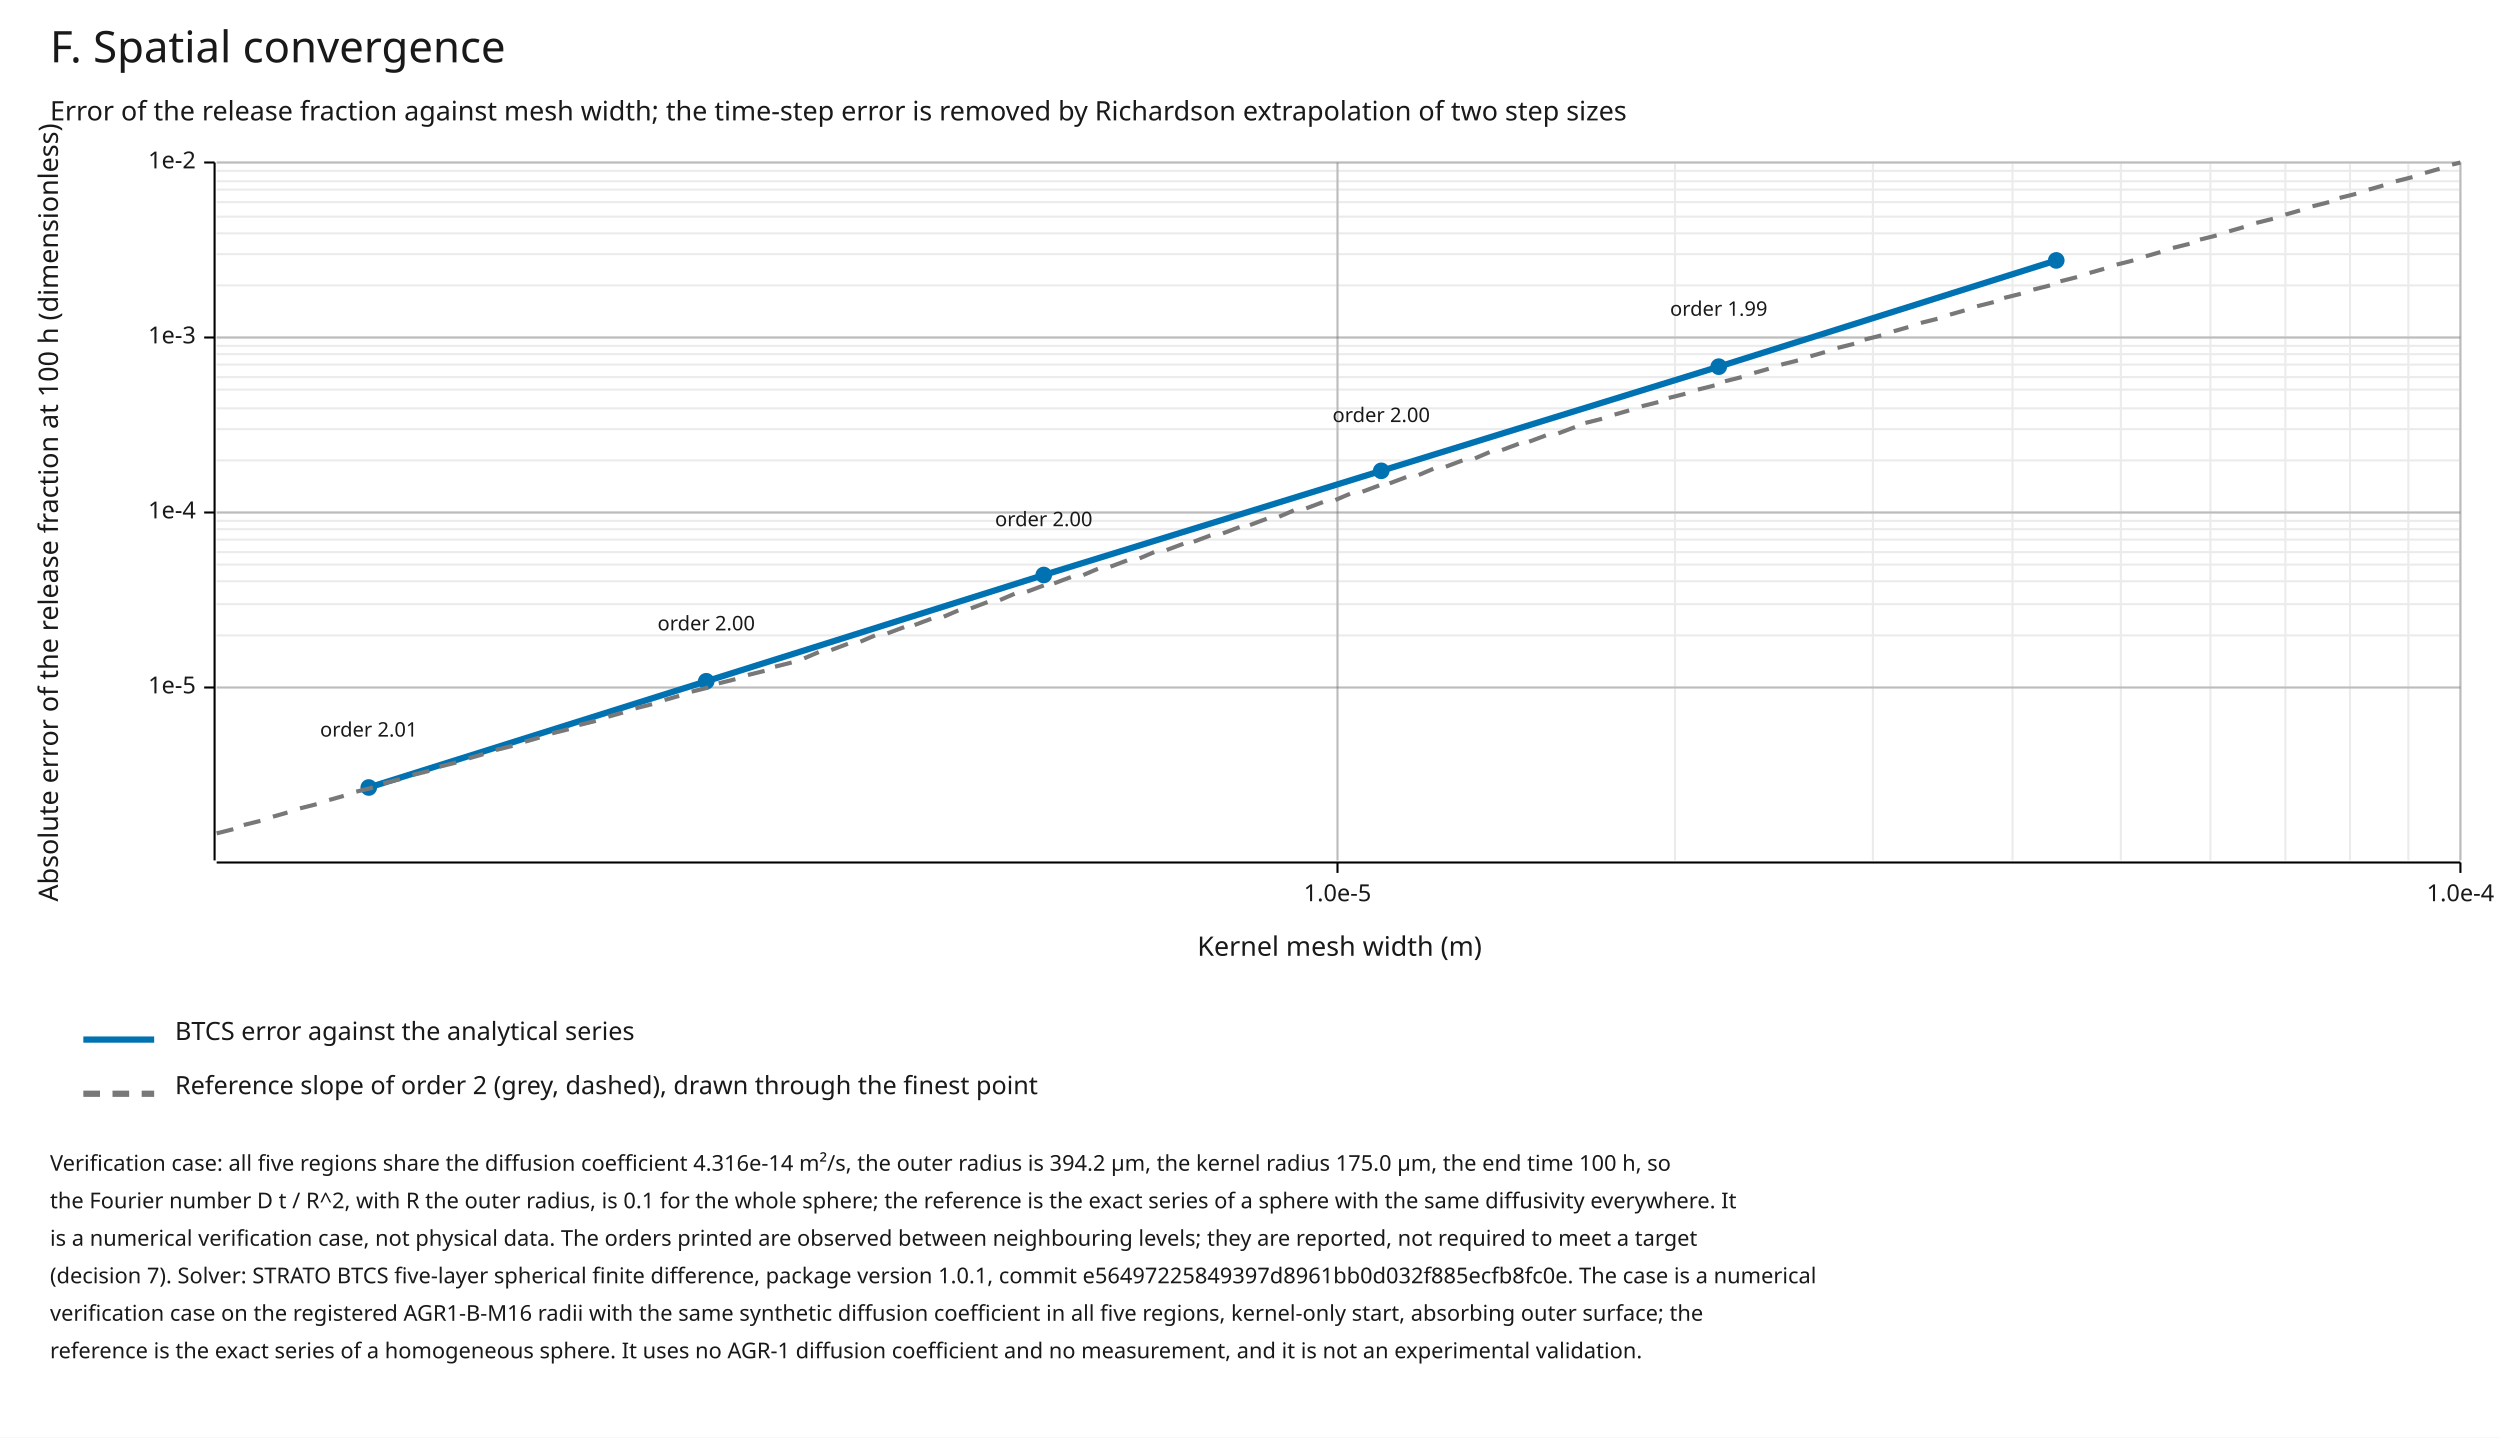
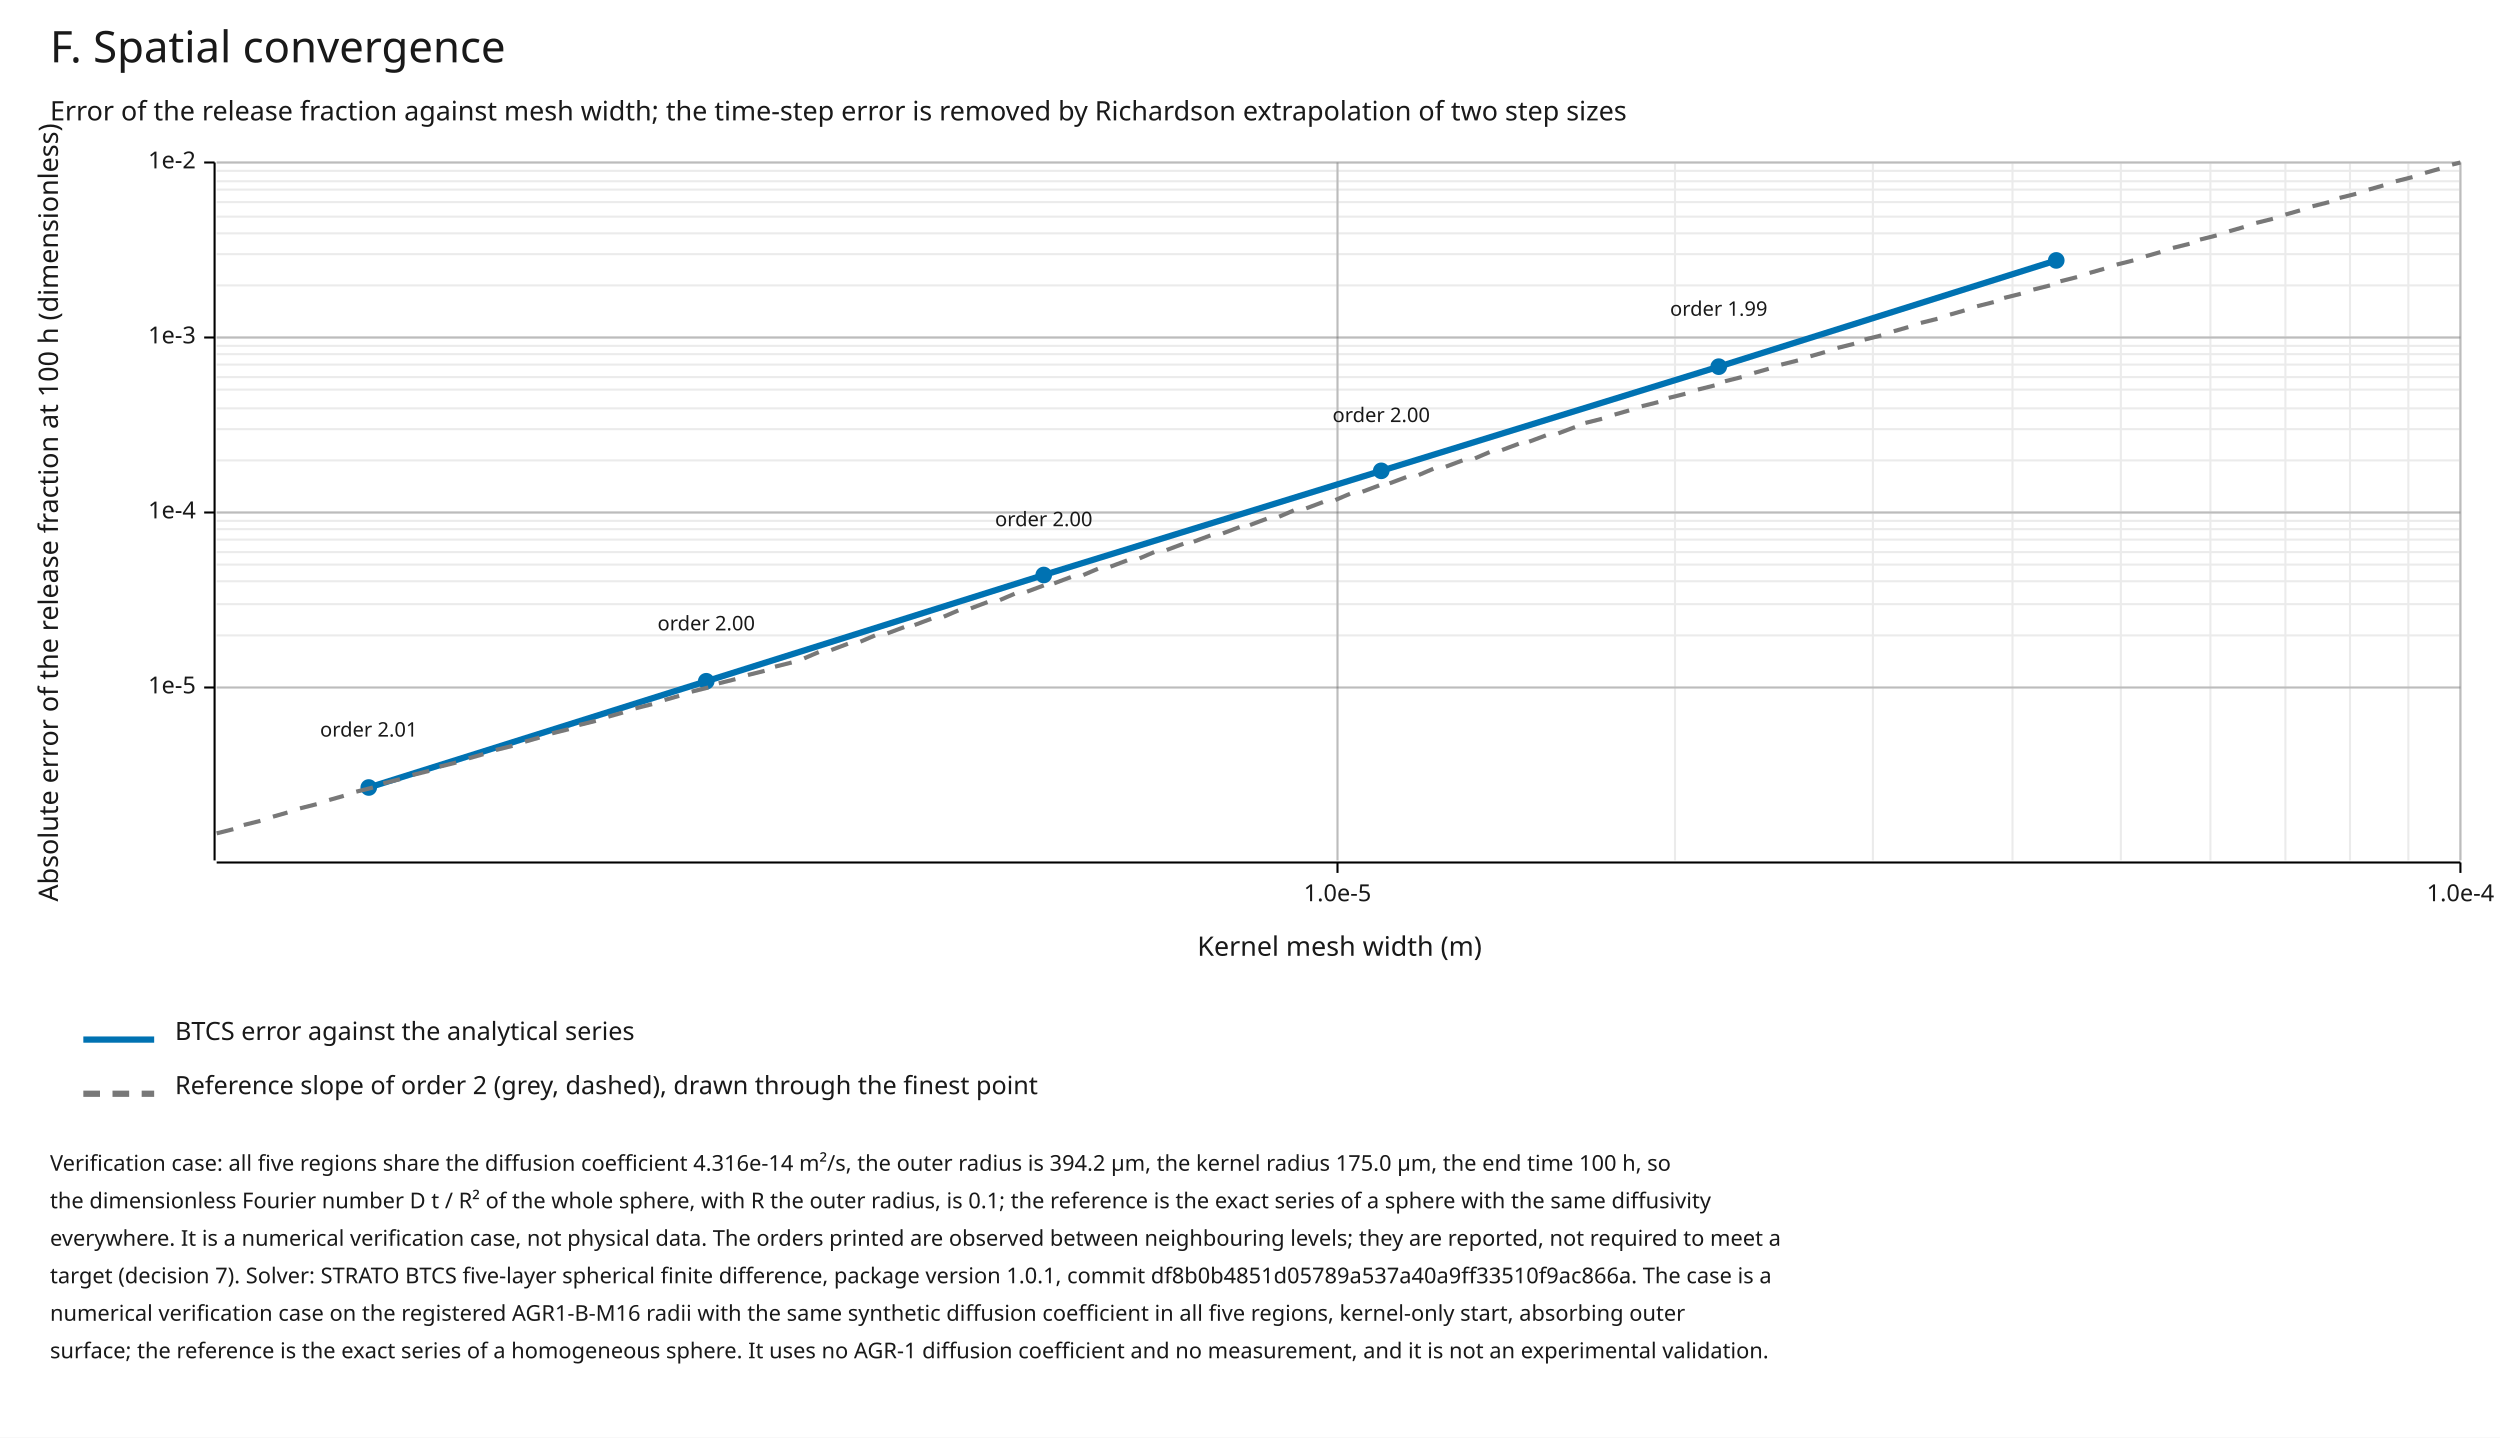
<svg xmlns="http://www.w3.org/2000/svg" width="1200" height="690" viewBox="0 0 1200 690">
  <rect x="0" y="0" width="1200" height="690" opacity="1" fill="#FFFFFF" stroke="none" />
  <text x="24" y="14" dy="0.76em" text-anchor="start" font-family="sans-serif" font-size="20.968" opacity="1" fill="#191919">
F. Spatial convergence
</text>
  <text x="24" y="48" dy="0.76em" text-anchor="start" font-family="sans-serif" font-size="12.903" opacity="1" fill="#191919">
Error of the release fraction against mesh width; the time-step error is removed by Richardson extrapolation of two step sizes
</text>
  <line opacity="1" stroke="#EBEBEB" stroke-width="1" x1="642" y1="413" x2="642" y2="78" />
  <line opacity="1" stroke="#EBEBEB" stroke-width="1" x1="804" y1="413" x2="804" y2="78" />
  <line opacity="1" stroke="#EBEBEB" stroke-width="1" x1="899" y1="413" x2="899" y2="78" />
  <line opacity="1" stroke="#EBEBEB" stroke-width="1" x1="966" y1="413" x2="966" y2="78" />
  <line opacity="1" stroke="#EBEBEB" stroke-width="1" x1="1018" y1="413" x2="1018" y2="78" />
  <line opacity="1" stroke="#EBEBEB" stroke-width="1" x1="1061" y1="413" x2="1061" y2="78" />
  <line opacity="1" stroke="#EBEBEB" stroke-width="1" x1="1097" y1="413" x2="1097" y2="78" />
  <line opacity="1" stroke="#EBEBEB" stroke-width="1" x1="1128" y1="413" x2="1128" y2="78" />
  <line opacity="1" stroke="#EBEBEB" stroke-width="1" x1="1156" y1="413" x2="1156" y2="78" />
  <line opacity="1" stroke="#EBEBEB" stroke-width="1" x1="1181" y1="413" x2="1181" y2="78" />
  <line opacity="1" stroke="#EBEBEB" stroke-width="1" x1="1181" y1="413" x2="1181" y2="78" />
  <line opacity="1" stroke="#EBEBEB" stroke-width="1" x1="104" y1="330" x2="1181" y2="330" />
  <line opacity="1" stroke="#EBEBEB" stroke-width="1" x1="104" y1="305" x2="1181" y2="305" />
  <line opacity="1" stroke="#EBEBEB" stroke-width="1" x1="104" y1="290" x2="1181" y2="290" />
  <line opacity="1" stroke="#EBEBEB" stroke-width="1" x1="104" y1="279" x2="1181" y2="279" />
  <line opacity="1" stroke="#EBEBEB" stroke-width="1" x1="104" y1="271" x2="1181" y2="271" />
  <line opacity="1" stroke="#EBEBEB" stroke-width="1" x1="104" y1="265" x2="1181" y2="265" />
  <line opacity="1" stroke="#EBEBEB" stroke-width="1" x1="104" y1="259" x2="1181" y2="259" />
  <line opacity="1" stroke="#EBEBEB" stroke-width="1" x1="104" y1="254" x2="1181" y2="254" />
  <line opacity="1" stroke="#EBEBEB" stroke-width="1" x1="104" y1="250" x2="1181" y2="250" />
  <line opacity="1" stroke="#EBEBEB" stroke-width="1" x1="104" y1="246" x2="1181" y2="246" />
  <line opacity="1" stroke="#EBEBEB" stroke-width="1" x1="104" y1="246" x2="1181" y2="246" />
  <line opacity="1" stroke="#EBEBEB" stroke-width="1" x1="104" y1="221" x2="1181" y2="221" />
  <line opacity="1" stroke="#EBEBEB" stroke-width="1" x1="104" y1="206" x2="1181" y2="206" />
  <line opacity="1" stroke="#EBEBEB" stroke-width="1" x1="104" y1="196" x2="1181" y2="196" />
  <line opacity="1" stroke="#EBEBEB" stroke-width="1" x1="104" y1="187" x2="1181" y2="187" />
  <line opacity="1" stroke="#EBEBEB" stroke-width="1" x1="104" y1="181" x2="1181" y2="181" />
  <line opacity="1" stroke="#EBEBEB" stroke-width="1" x1="104" y1="175" x2="1181" y2="175" />
  <line opacity="1" stroke="#EBEBEB" stroke-width="1" x1="104" y1="170" x2="1181" y2="170" />
  <line opacity="1" stroke="#EBEBEB" stroke-width="1" x1="104" y1="166" x2="1181" y2="166" />
  <line opacity="1" stroke="#EBEBEB" stroke-width="1" x1="104" y1="162" x2="1181" y2="162" />
  <line opacity="1" stroke="#EBEBEB" stroke-width="1" x1="104" y1="162" x2="1181" y2="162" />
  <line opacity="1" stroke="#EBEBEB" stroke-width="1" x1="104" y1="137" x2="1181" y2="137" />
  <line opacity="1" stroke="#EBEBEB" stroke-width="1" x1="104" y1="122" x2="1181" y2="122" />
  <line opacity="1" stroke="#EBEBEB" stroke-width="1" x1="104" y1="112" x2="1181" y2="112" />
  <line opacity="1" stroke="#EBEBEB" stroke-width="1" x1="104" y1="104" x2="1181" y2="104" />
  <line opacity="1" stroke="#EBEBEB" stroke-width="1" x1="104" y1="97" x2="1181" y2="97" />
  <line opacity="1" stroke="#EBEBEB" stroke-width="1" x1="104" y1="91" x2="1181" y2="91" />
  <line opacity="1" stroke="#EBEBEB" stroke-width="1" x1="104" y1="87" x2="1181" y2="87" />
  <line opacity="1" stroke="#EBEBEB" stroke-width="1" x1="104" y1="82" x2="1181" y2="82" />
  <line opacity="1" stroke="#EBEBEB" stroke-width="1" x1="104" y1="78" x2="1181" y2="78" />
  <line opacity="1" stroke="#EBEBEB" stroke-width="1" x1="104" y1="78" x2="1181" y2="78" />
  <text x="18" y="246" dy="0.76em" text-anchor="middle" font-family="sans-serif" font-size="12.903" opacity="1" fill="#191919" transform="rotate(270, 18, 246)">
Absolute error of the release fraction at 100 h (dimensionless)
</text>
  <text x="643" y="462" dy="-0.5ex" text-anchor="middle" font-family="sans-serif" font-size="12.903" opacity="1" fill="#191919">
Kernel mesh width (m)
</text>
  <line opacity="0.2" stroke="#000000" stroke-width="1" x1="642" y1="413" x2="642" y2="78" />
  <line opacity="0.2" stroke="#000000" stroke-width="1" x1="1181" y1="413" x2="1181" y2="78" />
  <line opacity="0.2" stroke="#000000" stroke-width="1" x1="104" y1="330" x2="1181" y2="330" />
  <line opacity="0.2" stroke="#000000" stroke-width="1" x1="104" y1="246" x2="1181" y2="246" />
  <line opacity="0.2" stroke="#000000" stroke-width="1" x1="104" y1="162" x2="1181" y2="162" />
  <line opacity="0.2" stroke="#000000" stroke-width="1" x1="104" y1="78" x2="1181" y2="78" />
  <polyline fill="none" opacity="1" stroke="#000000" stroke-width="1" points="103,78 103,413 " />
  <text x="94" y="330" dy="0.5ex" text-anchor="end" font-family="sans-serif" font-size="11.29" opacity="1" fill="#191919">
1e-5
</text>
  <polyline fill="none" opacity="1" stroke="#000000" stroke-width="1" points="98,330 103,330 " />
  <text x="94" y="246" dy="0.5ex" text-anchor="end" font-family="sans-serif" font-size="11.29" opacity="1" fill="#191919">
1e-4
</text>
  <polyline fill="none" opacity="1" stroke="#000000" stroke-width="1" points="98,246 103,246 " />
  <text x="94" y="162" dy="0.5ex" text-anchor="end" font-family="sans-serif" font-size="11.29" opacity="1" fill="#191919">
1e-3
</text>
  <polyline fill="none" opacity="1" stroke="#000000" stroke-width="1" points="98,162 103,162 " />
  <text x="94" y="78" dy="0.5ex" text-anchor="end" font-family="sans-serif" font-size="11.29" opacity="1" fill="#191919">
1e-2
</text>
  <polyline fill="none" opacity="1" stroke="#000000" stroke-width="1" points="98,78 103,78 " />
  <polyline fill="none" opacity="1" stroke="#000000" stroke-width="1" points="104,414 1181,414 " />
  <text x="642" y="424" dy="0.76em" text-anchor="middle" font-family="sans-serif" font-size="11.29" opacity="1" fill="#191919">
1.0e-5
</text>
  <polyline fill="none" opacity="1" stroke="#000000" stroke-width="1" points="642,414 642,419 " />
  <text x="1181" y="424" dy="0.76em" text-anchor="middle" font-family="sans-serif" font-size="11.29" opacity="1" fill="#191919">
1.0e-4
</text>
  <polyline fill="none" opacity="1" stroke="#000000" stroke-width="1" points="1181,414 1181,419 " />
  <polyline fill="none" opacity="1" stroke="#0072B2" stroke-width="3" points="987,125 825,176 663,226 501,276 339,327 177,378 " />
  <circle cx="987" cy="125" r="4" opacity="1" fill="#0072B2" stroke="none" stroke-width="1" />
  <circle cx="825" cy="176" r="4" opacity="1" fill="#0072B2" stroke="none" stroke-width="1" />
  <circle cx="663" cy="226" r="4" opacity="1" fill="#0072B2" stroke="none" stroke-width="1" />
  <circle cx="501" cy="276" r="4" opacity="1" fill="#0072B2" stroke="none" stroke-width="1" />
  <circle cx="339" cy="327" r="4" opacity="1" fill="#0072B2" stroke="none" stroke-width="1" />
  <circle cx="177" cy="378" r="4" opacity="1" fill="#0072B2" stroke="none" stroke-width="1" />
  <polyline fill="none" opacity="1" stroke="#787878" stroke-width="2" points="104,400 112,398 " />
  <polyline fill="none" opacity="1" stroke="#787878" stroke-width="2" points="117,396 125,394 " />
  <polyline fill="none" opacity="1" stroke="#787878" stroke-width="2" points="131,392 138,390 " />
  <polyline fill="none" opacity="1" stroke="#787878" stroke-width="2" points="144,388 152,386 " />
  <polyline fill="none" opacity="1" stroke="#787878" stroke-width="2" points="158,384 165,382 " />
  <polyline fill="none" opacity="1" stroke="#787878" stroke-width="2" points="171,380 179,378 " />
  <polyline fill="none" opacity="1" stroke="#787878" stroke-width="2" points="184,376 192,374 " />
  <polyline fill="none" opacity="1" stroke="#787878" stroke-width="2" points="198,372 206,370 " />
  <polyline fill="none" opacity="1" stroke="#787878" stroke-width="2" points="211,368 219,366 " />
  <polyline fill="none" opacity="1" stroke="#787878" stroke-width="2" points="225,364 232,362 " />
  <polyline fill="none" opacity="1" stroke="#787878" stroke-width="2" points="238,360 246,358 " />
  <polyline fill="none" opacity="1" stroke="#787878" stroke-width="2" points="252,356 259,354 " />
  <polyline fill="none" opacity="1" stroke="#787878" stroke-width="2" points="265,352 273,350 " />
  <polyline fill="none" opacity="1" stroke="#787878" stroke-width="2" points="278,348 286,346 " />
  <polyline fill="none" opacity="1" stroke="#787878" stroke-width="2" points="292,344 299,342 " />
  <polyline fill="none" opacity="1" stroke="#787878" stroke-width="2" points="305,340 313,338 " />
  <polyline fill="none" opacity="1" stroke="#787878" stroke-width="2" points="319,336 326,334 " />
  <polyline fill="none" opacity="1" stroke="#787878" stroke-width="2" points="332,332 340,330 " />
  <polyline fill="none" opacity="1" stroke="#787878" stroke-width="2" points="345,328 353,326 " />
  <polyline fill="none" opacity="1" stroke="#787878" stroke-width="2" points="359,324 367,322 " />
  <polyline fill="none" opacity="1" stroke="#787878" stroke-width="2" points="372,320 380,318 " />
  <polyline fill="none" opacity="1" stroke="#787878" stroke-width="2" points="386,316 393,313 " />
  <polyline fill="none" opacity="1" stroke="#787878" stroke-width="2" points="399,312 407,309 " />
  <polyline fill="none" opacity="1" stroke="#787878" stroke-width="2" points="413,308 420,305 " />
  <polyline fill="none" opacity="1" stroke="#787878" stroke-width="2" points="426,304 434,301 " />
  <polyline fill="none" opacity="1" stroke="#787878" stroke-width="2" points="439,300 447,297 " />
  <polyline fill="none" opacity="1" stroke="#787878" stroke-width="2" points="453,296 460,293 " />
  <polyline fill="none" opacity="1" stroke="#787878" stroke-width="2" points="466,292 474,289 " />
  <polyline fill="none" opacity="1" stroke="#787878" stroke-width="2" points="480,288 487,285 " />
  <polyline fill="none" opacity="1" stroke="#787878" stroke-width="2" points="493,284 501,281 " />
  <polyline fill="none" opacity="1" stroke="#787878" stroke-width="2" points="506,280 514,277 " />
  <polyline fill="none" opacity="1" stroke="#787878" stroke-width="2" points="520,276 527,273 " />
  <polyline fill="none" opacity="1" stroke="#787878" stroke-width="2" points="533,272 541,269 " />
  <polyline fill="none" opacity="1" stroke="#787878" stroke-width="2" points="547,268 554,265 " />
  <polyline fill="none" opacity="1" stroke="#787878" stroke-width="2" points="560,264 568,261 " />
  <polyline fill="none" opacity="1" stroke="#787878" stroke-width="2" points="573,260 581,257 " />
  <polyline fill="none" opacity="1" stroke="#787878" stroke-width="2" points="587,256 595,253 " />
  <polyline fill="none" opacity="1" stroke="#787878" stroke-width="2" points="600,252 608,249 " />
  <polyline fill="none" opacity="1" stroke="#787878" stroke-width="2" points="614,248 621,245 " />
  <polyline fill="none" opacity="1" stroke="#787878" stroke-width="2" points="627,244 635,241 " />
  <polyline fill="none" opacity="1" stroke="#787878" stroke-width="2" points="641,240 648,237 " />
  <polyline fill="none" opacity="1" stroke="#787878" stroke-width="2" points="654,236 662,233 " />
  <polyline fill="none" opacity="1" stroke="#787878" stroke-width="2" points="667,232 675,229 " />
  <polyline fill="none" opacity="1" stroke="#787878" stroke-width="2" points="681,228 688,225 " />
  <polyline fill="none" opacity="1" stroke="#787878" stroke-width="2" points="694,224 702,221 " />
  <polyline fill="none" opacity="1" stroke="#787878" stroke-width="2" points="708,220 715,217 " />
  <polyline fill="none" opacity="1" stroke="#787878" stroke-width="2" points="721,216 729,213 " />
  <polyline fill="none" opacity="1" stroke="#787878" stroke-width="2" points="734,212 742,209 " />
  <polyline fill="none" opacity="1" stroke="#787878" stroke-width="2" points="748,208 756,205 " />
  <polyline fill="none" opacity="1" stroke="#787878" stroke-width="2" points="761,203 769,201 " />
  <polyline fill="none" opacity="1" stroke="#787878" stroke-width="2" points="775,199 782,197 " />
  <polyline fill="none" opacity="1" stroke="#787878" stroke-width="2" points="788,195 796,193 " />
  <polyline fill="none" opacity="1" stroke="#787878" stroke-width="2" points="801,191 809,189 " />
  <polyline fill="none" opacity="1" stroke="#787878" stroke-width="2" points="815,187 823,185 " />
  <polyline fill="none" opacity="1" stroke="#787878" stroke-width="2" points="828,183 836,181 " />
  <polyline fill="none" opacity="1" stroke="#787878" stroke-width="2" points="842,179 849,177 " />
  <polyline fill="none" opacity="1" stroke="#787878" stroke-width="2" points="855,175 863,173 " />
  <polyline fill="none" opacity="1" stroke="#787878" stroke-width="2" points="869,171 876,169 " />
  <polyline fill="none" opacity="1" stroke="#787878" stroke-width="2" points="882,167 890,165 " />
  <polyline fill="none" opacity="1" stroke="#787878" stroke-width="2" points="895,163 903,161 " />
  <polyline fill="none" opacity="1" stroke="#787878" stroke-width="2" points="909,159 916,157 " />
  <polyline fill="none" opacity="1" stroke="#787878" stroke-width="2" points="922,155 930,153 " />
  <polyline fill="none" opacity="1" stroke="#787878" stroke-width="2" points="936,151 943,149 " />
  <polyline fill="none" opacity="1" stroke="#787878" stroke-width="2" points="949,147 957,145 " />
  <polyline fill="none" opacity="1" stroke="#787878" stroke-width="2" points="962,143 970,141 " />
  <polyline fill="none" opacity="1" stroke="#787878" stroke-width="2" points="976,139 984,137 " />
  <polyline fill="none" opacity="1" stroke="#787878" stroke-width="2" points="989,135 997,133 " />
  <polyline fill="none" opacity="1" stroke="#787878" stroke-width="2" points="1003,131 1010,129 " />
  <polyline fill="none" opacity="1" stroke="#787878" stroke-width="2" points="1016,127 1024,125 " />
  <polyline fill="none" opacity="1" stroke="#787878" stroke-width="2" points="1030,123 1037,121 " />
  <polyline fill="none" opacity="1" stroke="#787878" stroke-width="2" points="1043,119 1051,117 " />
  <polyline fill="none" opacity="1" stroke="#787878" stroke-width="2" points="1056,115 1064,113 " />
  <polyline fill="none" opacity="1" stroke="#787878" stroke-width="2" points="1070,111 1077,109 " />
  <polyline fill="none" opacity="1" stroke="#787878" stroke-width="2" points="1083,107 1091,105 " />
  <polyline fill="none" opacity="1" stroke="#787878" stroke-width="2" points="1097,103 1104,101 " />
  <polyline fill="none" opacity="1" stroke="#787878" stroke-width="2" points="1110,99 1118,97 " />
  <polyline fill="none" opacity="1" stroke="#787878" stroke-width="2" points="1123,95 1131,93 " />
  <polyline fill="none" opacity="1" stroke="#787878" stroke-width="2" points="1137,91 1144,89 " />
  <polyline fill="none" opacity="1" stroke="#787878" stroke-width="2" points="1150,87 1158,85 " />
  <polyline fill="none" opacity="1" stroke="#787878" stroke-width="2" points="1164,83 1171,81 " />
  <polyline fill="none" opacity="1" stroke="#787878" stroke-width="2" points="1177,79 1181,78 " />
  <text x="825" y="154" dy="-0.5ex" text-anchor="middle" font-family="sans-serif" font-size="9.677" opacity="1" fill="#191919">
order 1.99
</text>
  <text x="663" y="205" dy="-0.5ex" text-anchor="middle" font-family="sans-serif" font-size="9.677" opacity="1" fill="#191919">
order 2.00
</text>
  <text x="501" y="255" dy="-0.5ex" text-anchor="middle" font-family="sans-serif" font-size="9.677" opacity="1" fill="#191919">
order 2.00
</text>
  <text x="339" y="305" dy="-0.5ex" text-anchor="middle" font-family="sans-serif" font-size="9.677" opacity="1" fill="#191919">
order 2.00
</text>
  <text x="177" y="356" dy="-0.5ex" text-anchor="middle" font-family="sans-serif" font-size="9.677" opacity="1" fill="#191919">
order 2.01
</text>
  <polyline fill="none" opacity="1" stroke="#0072B2" stroke-width="3" points="40,499 74,499 " />
  <text x="84" y="490" dy="0.76em" text-anchor="start" font-family="sans-serif" font-size="12.097" opacity="1" fill="#191919">
BTCS error against the analytical series
</text>
  <polyline fill="none" opacity="1" stroke="#787878" stroke-width="3" points="40,525 48,525 " />
  <polyline fill="none" opacity="1" stroke="#787878" stroke-width="3" points="54,525 62,525 " />
  <polyline fill="none" opacity="1" stroke="#787878" stroke-width="3" points="68,525 74,525 " />
  <text x="84" y="516" dy="0.76em" text-anchor="start" font-family="sans-serif" font-size="12.097" opacity="1" fill="#191919">
Reference slope of order 2 (grey, dashed), drawn through the finest point
</text>
  <text x="24" y="554" dy="0.76em" text-anchor="start" font-family="sans-serif" font-size="10.484" opacity="1" fill="#191919">
Verification case: all five regions share the diffusion coefficient 4.316e-14 m²/s, the outer radius is 394.2 µm, the kernel radius 175.0 µm, the end time 100 h, so
</text>
  <text x="24" y="572" dy="0.76em" text-anchor="start" font-family="sans-serif" font-size="10.484" opacity="1" fill="#191919">
- the Fourier number D t / R^2, with R the outer radius, is 0.1 for the whole sphere; the reference is the exact series of a sphere with the same diffusivity everywhere. It
+ the dimensionless Fourier number D t / R² of the whole sphere, with R the outer radius, is 0.1; the reference is the exact series of a sphere with the same diffusivity
</text>
  <text x="24" y="590" dy="0.76em" text-anchor="start" font-family="sans-serif" font-size="10.484" opacity="1" fill="#191919">
- is a numerical verification case, not physical data. The orders printed are observed between neighbouring levels; they are reported, not required to meet a target
+ everywhere. It is a numerical verification case, not physical data. The orders printed are observed between neighbouring levels; they are reported, not required to meet a
</text>
  <text x="24" y="608" dy="0.76em" text-anchor="start" font-family="sans-serif" font-size="10.484" opacity="1" fill="#191919">
- (decision 7). Solver: STRATO BTCS five-layer spherical finite difference, package version 1.0.1, commit e56497225849397d8961bb0d032f885ecfb8fc0e. The case is a numerical
+ target (decision 7). Solver: STRATO BTCS five-layer spherical finite difference, package version 1.0.1, commit df8b0b4851d05789a537a40a9ff33510f9ac866a. The case is a
</text>
  <text x="24" y="626" dy="0.76em" text-anchor="start" font-family="sans-serif" font-size="10.484" opacity="1" fill="#191919">
- verification case on the registered AGR1-B-M16 radii with the same synthetic diffusion coefficient in all five regions, kernel-only start, absorbing outer surface; the
+ numerical verification case on the registered AGR1-B-M16 radii with the same synthetic diffusion coefficient in all five regions, kernel-only start, absorbing outer
</text>
  <text x="24" y="644" dy="0.76em" text-anchor="start" font-family="sans-serif" font-size="10.484" opacity="1" fill="#191919">
- reference is the exact series of a homogeneous sphere. It uses no AGR-1 diffusion coefficient and no measurement, and it is not an experimental validation.
+ surface; the reference is the exact series of a homogeneous sphere. It uses no AGR-1 diffusion coefficient and no measurement, and it is not an experimental validation.
</text>
</svg>
